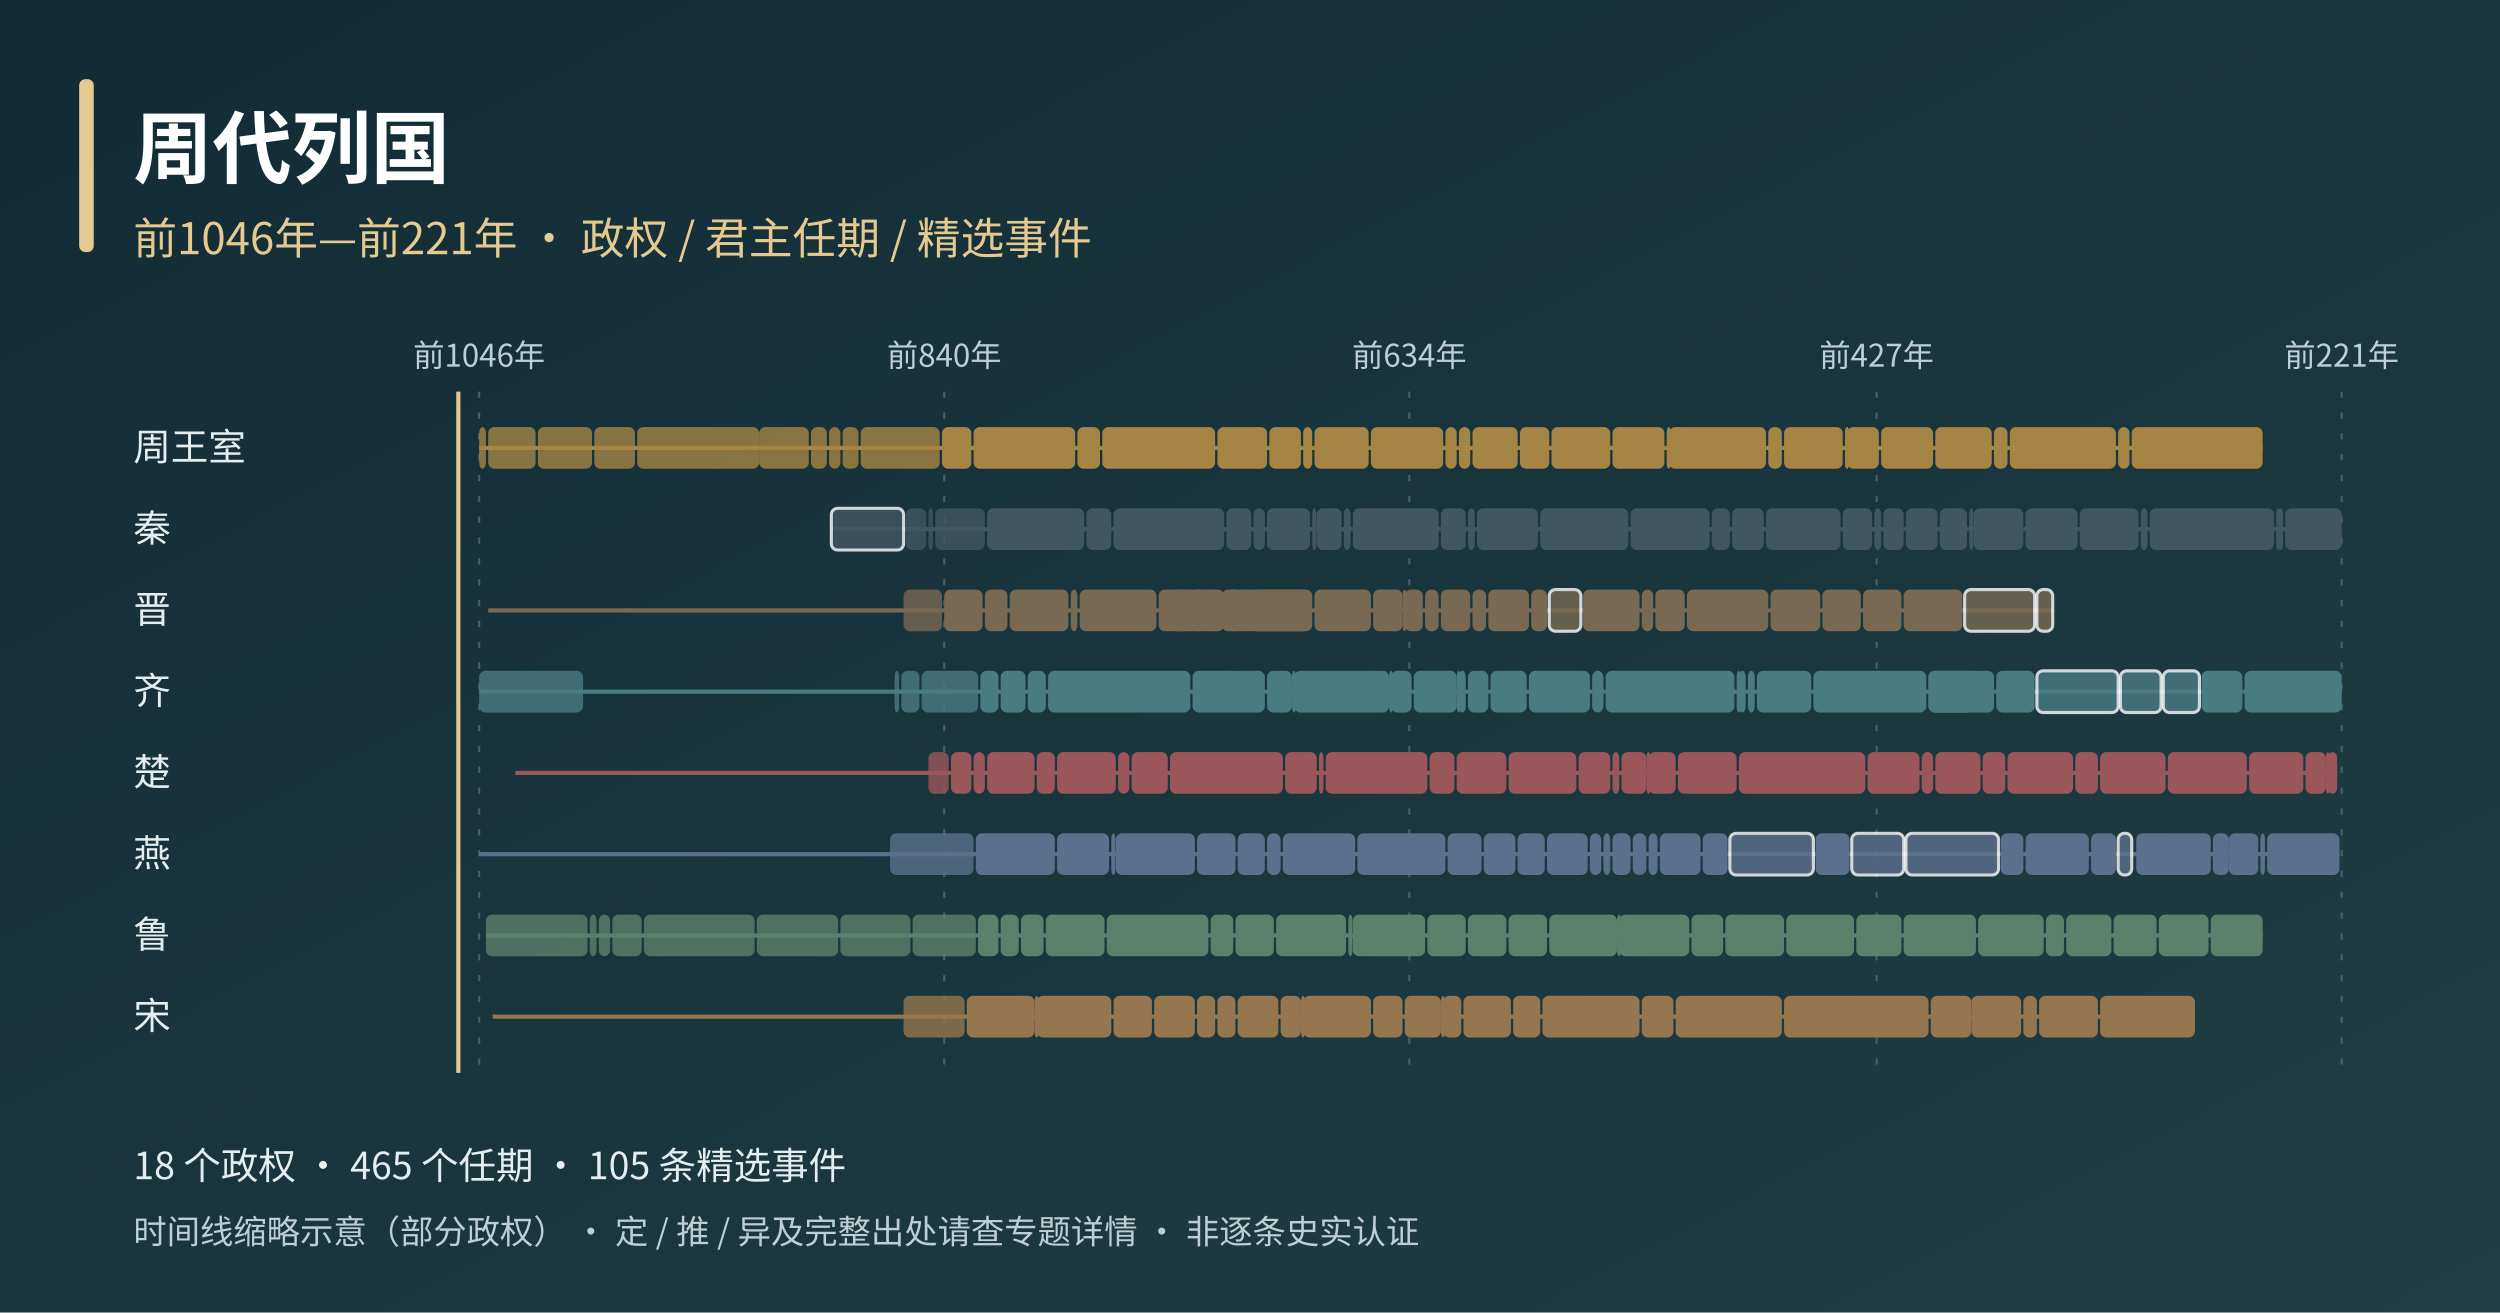
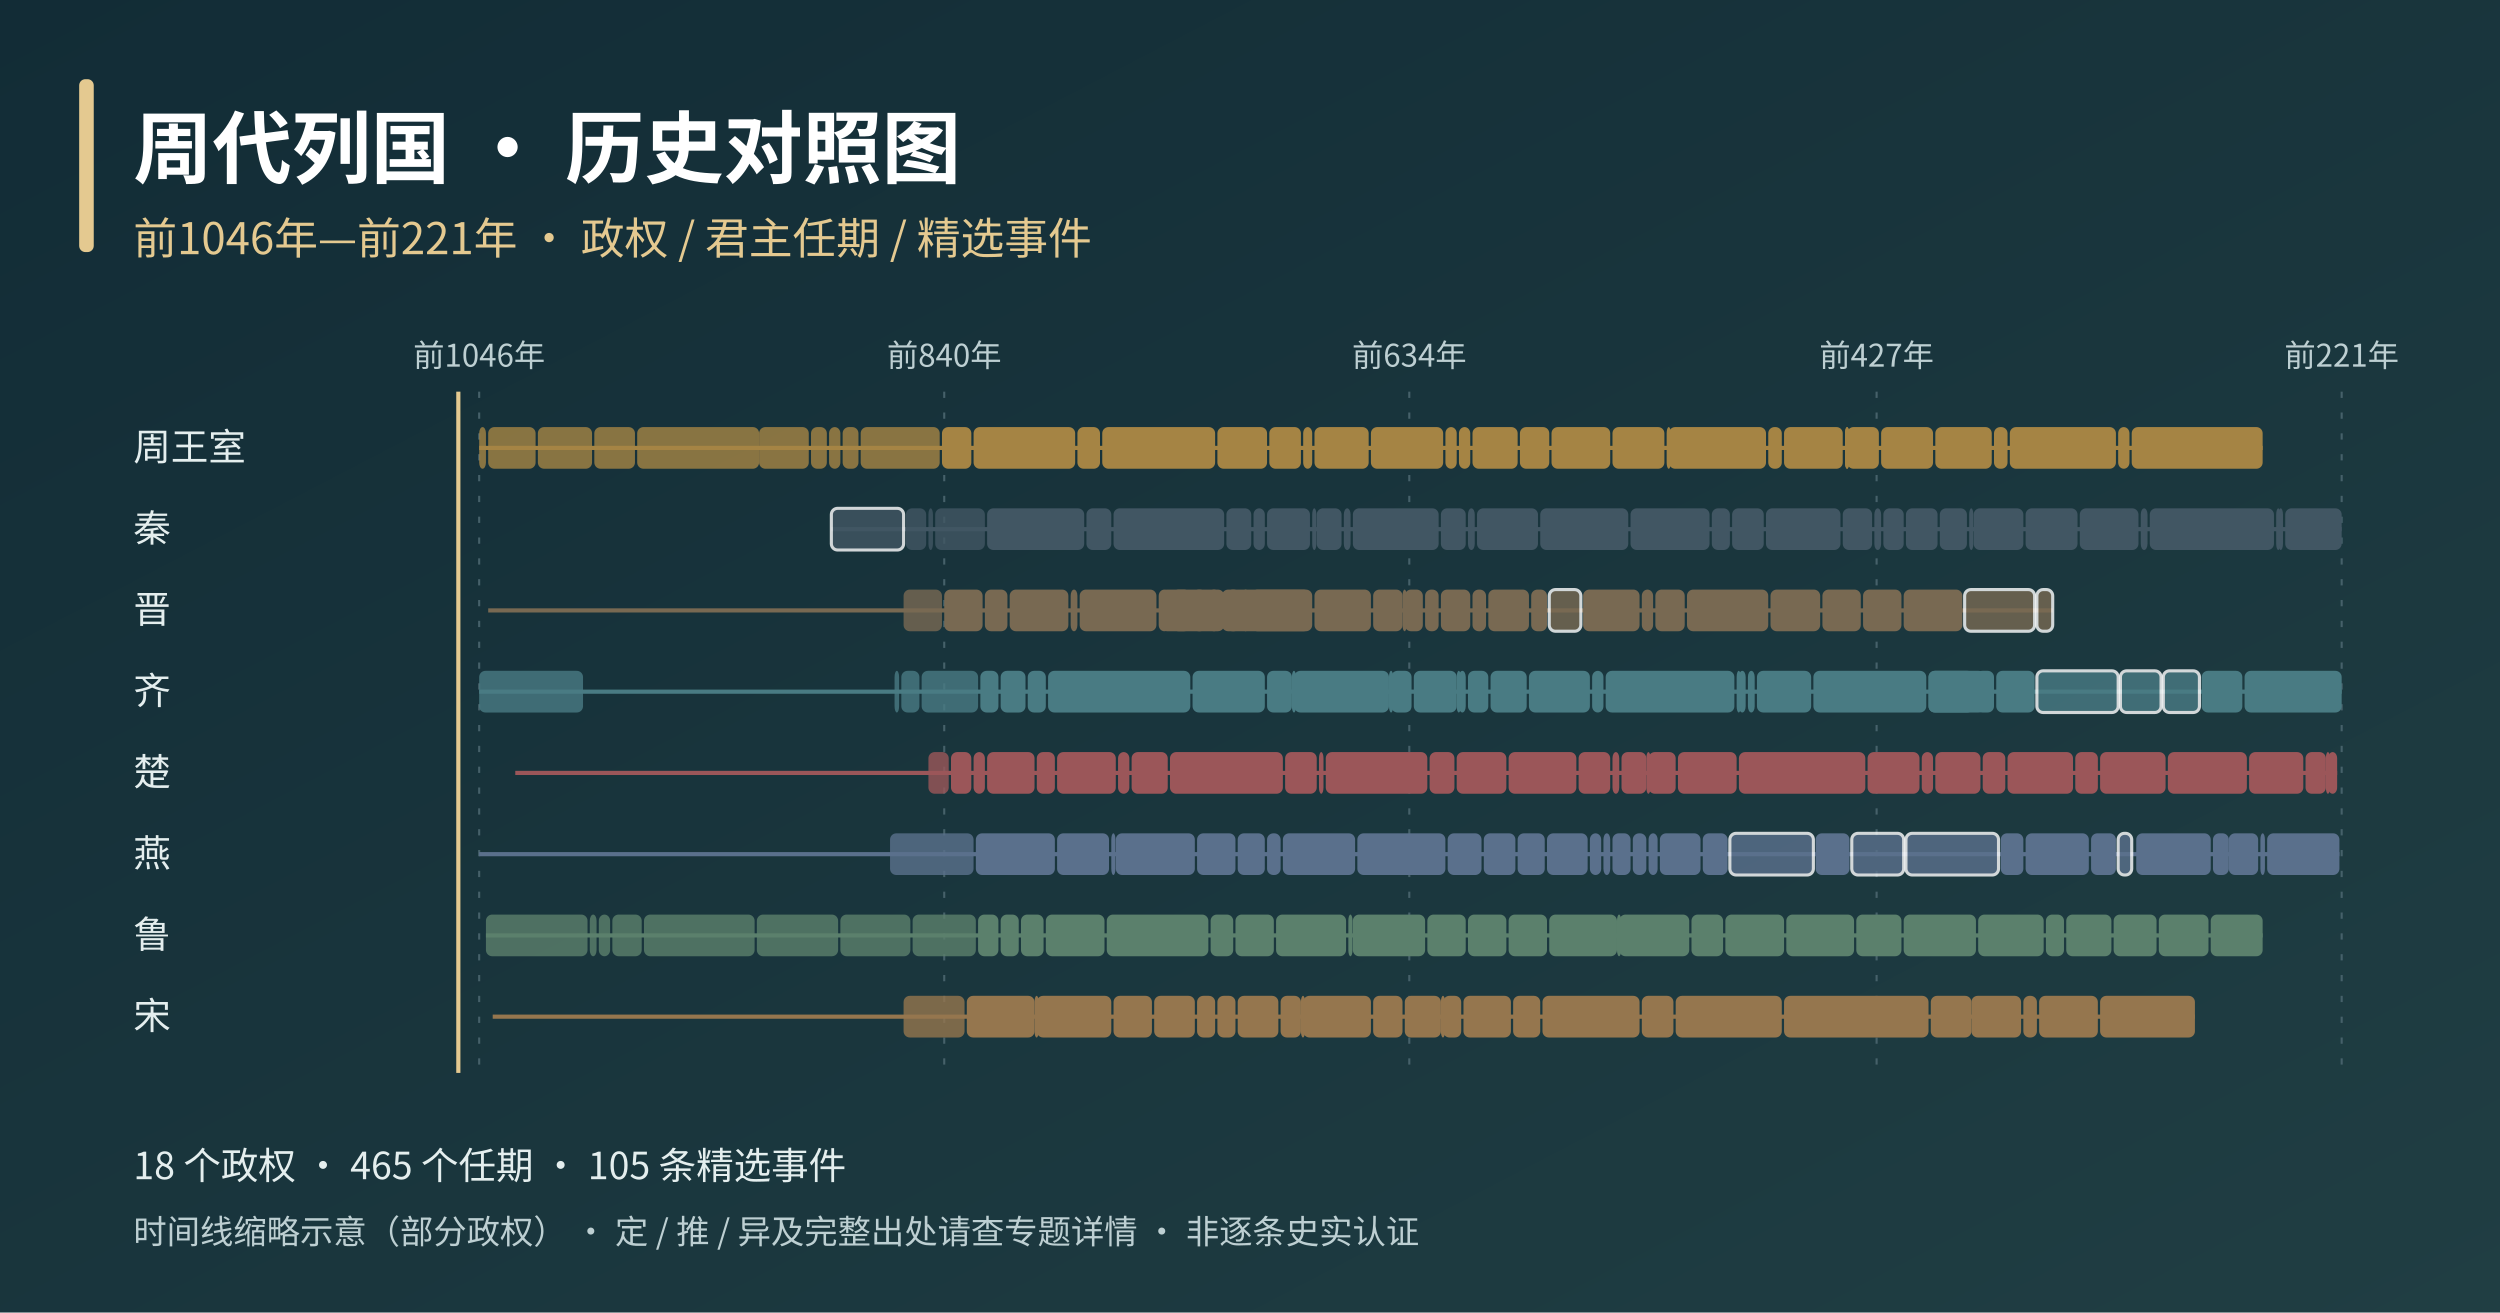
<svg xmlns="http://www.w3.org/2000/svg" width="1200" height="630" viewBox="0 0 1200 630" role="img" aria-labelledby="title desc">
  <defs>
    <linearGradient id="bg" x2="1" y2="1">
      <stop stop-color="#122c36" />
      <stop offset="1" stop-color="#203e43" />
    </linearGradient>
  </defs>
  <rect width="1200" height="630" fill="url(#bg)" />
  <rect x="38" y="38" width="7" height="83" rx="3" fill="#e4c990" />
  <g font-family="Noto Sans CJK SC,Microsoft YaHei,PingFang SC,sans-serif">
-     <text x="64" y="85" fill="#ffffff" font-size="38" font-weight="700">周代列国</text>
+     <text x="64" y="85" fill="#ffffff" font-size="38" font-weight="700">周代列国 · 历史对照图</text>
    <text x="64" y="122" fill="#e4c990" font-size="21">前1046年—前221年 · 政权 / 君主任期 / 精选事件</text>
    <path d="M230.00 188V515" stroke="#46616a" stroke-dasharray="3 7" />
    <text x="230.00" y="176" text-anchor="middle" fill="#bdcfd2" font-size="15">前1046年</text>
    <path d="M453.23 188V515" stroke="#46616a" stroke-dasharray="3 7" />
    <text x="453.23" y="176" text-anchor="middle" fill="#bdcfd2" font-size="15">前840年</text>
    <path d="M676.46 188V515" stroke="#46616a" stroke-dasharray="3 7" />
    <text x="676.46" y="176" text-anchor="middle" fill="#bdcfd2" font-size="15">前634年</text>
    <path d="M900.77 188V515" stroke="#46616a" stroke-dasharray="3 7" />
    <text x="900.77" y="176" text-anchor="middle" fill="#bdcfd2" font-size="15">前427年</text>
    <path d="M1124.00 188V515" stroke="#46616a" stroke-dasharray="3 7" />
    <text x="1124.00" y="176" text-anchor="middle" fill="#bdcfd2" font-size="15">前221年</text>
    <text x="64" y="221" fill="#e4eeee" font-size="18">周王室</text>
    <path d="M230 215H1086.073" stroke="#a58444" stroke-width="2" />
    <rect x="230.00" y="205" width="3.25" height="20" rx="3" fill="#a58444" opacity="0.8" />
    <rect x="234.33" y="205" width="22.76" height="20" rx="3" fill="#a58444" opacity="0.8" />
    <rect x="258.17" y="205" width="26.01" height="20" rx="3" fill="#a58444" opacity="0.8" />
    <rect x="285.27" y="205" width="19.51" height="20" rx="3" fill="#a58444" opacity="0.8" />
    <rect x="305.85" y="205" width="58.52" height="20" rx="3" fill="#a58444" opacity="0.8" />
    <rect x="364.37" y="205" width="23.84" height="20" rx="3" fill="#a58444" opacity="0.8" />
    <rect x="389.29" y="205" width="7.59" height="20" rx="3" fill="#a58444" opacity="0.8" />
    <rect x="397.96" y="205" width="5.42" height="20" rx="3" fill="#a58444" opacity="0.8" />
    <rect x="404.47" y="205" width="7.59" height="20" rx="3" fill="#a58444" opacity="0.8" />
    <rect x="413.13" y="205" width="37.93" height="20" rx="3" fill="#a58444" opacity="0.8" />
    <rect x="452.15" y="205" width="14.09" height="20" rx="3" fill="#a58444" opacity="1" />
    <rect x="467.32" y="205" width="48.76" height="20" rx="3" fill="#a58444" opacity="1" />
    <rect x="517.16" y="205" width="10.84" height="20" rx="3" fill="#a58444" opacity="1" />
    <rect x="529.08" y="205" width="54.18" height="20" rx="3" fill="#a58444" opacity="1" />
    <rect x="584.35" y="205" width="23.84" height="20" rx="3" fill="#a58444" opacity="1" />
    <rect x="609.27" y="205" width="15.17" height="20" rx="3" fill="#a58444" opacity="1" />
    <rect x="625.53" y="205" width="4.33" height="20" rx="3" fill="#a58444" opacity="1" />
    <rect x="630.95" y="205" width="26.01" height="20" rx="3" fill="#a58444" opacity="1" />
    <rect x="658.04" y="205" width="34.68" height="20" rx="3" fill="#a58444" opacity="1" />
    <rect x="693.80" y="205" width="5.42" height="20" rx="3" fill="#a58444" opacity="1" />
    <rect x="700.30" y="205" width="5.42" height="20" rx="3" fill="#a58444" opacity="1" />
    <rect x="706.80" y="205" width="21.67" height="20" rx="3" fill="#a58444" opacity="1" />
    <rect x="729.56" y="205" width="14.09" height="20" rx="3" fill="#a58444" opacity="1" />
    <rect x="744.73" y="205" width="28.17" height="20" rx="3" fill="#a58444" opacity="1" />
    <rect x="773.99" y="205" width="24.92" height="20" rx="3" fill="#a58444" opacity="1" />
    <rect x="799.99" y="205" width="2.00" height="20" rx="3" fill="#a58444" opacity="1" />
    <rect x="801.08" y="205" width="46.60" height="20" rx="3" fill="#a58444" opacity="1" />
    <rect x="848.76" y="205" width="6.50" height="20" rx="3" fill="#a58444" opacity="1" />
    <rect x="856.34" y="205" width="28.17" height="20" rx="3" fill="#a58444" opacity="1" />
    <rect x="885.60" y="205" width="2.00" height="20" rx="3" fill="#a58444" opacity="1" />
    <rect x="885.60" y="205" width="2.00" height="20" rx="3" fill="#a58444" opacity="1" />
    <rect x="886.68" y="205" width="15.17" height="20" rx="3" fill="#a58444" opacity="1" />
    <rect x="902.94" y="205" width="24.92" height="20" rx="3" fill="#a58444" opacity="1" />
    <rect x="928.95" y="205" width="27.09" height="20" rx="3" fill="#a58444" opacity="1" />
    <rect x="957.12" y="205" width="6.50" height="20" rx="3" fill="#a58444" opacity="1" />
    <rect x="964.71" y="205" width="50.93" height="20" rx="3" fill="#a58444" opacity="1" />
    <rect x="1016.72" y="205" width="5.42" height="20" rx="3" fill="#a58444" opacity="1" />
    <rect x="1023.22" y="205" width="62.85" height="20" rx="3" fill="#a58444" opacity="1" />
    <text x="64" y="260" fill="#e4eeee" font-size="18">秦</text>
    <path d="M399.047 254H1124" stroke="#415663" stroke-width="2" />
    <rect x="399.05" y="244" width="34.68" height="20" rx="3" fill="#415663" opacity="0.8" stroke="#ffffff" stroke-width="1.5" />
    <rect x="434.81" y="244" width="9.75" height="20" rx="3" fill="#415663" opacity="0.8" />
    <rect x="445.64" y="244" width="2.17" height="20" rx="3" fill="#415663" opacity="0.8" />
    <rect x="448.89" y="244" width="23.84" height="20" rx="3" fill="#415663" opacity="0.8" />
    <rect x="473.82" y="244" width="46.60" height="20" rx="3" fill="#415663" opacity="1" />
    <rect x="521.50" y="244" width="11.92" height="20" rx="3" fill="#415663" opacity="1" />
    <rect x="534.50" y="244" width="53.10" height="20" rx="3" fill="#415663" opacity="1" />
    <rect x="588.68" y="244" width="11.92" height="20" rx="3" fill="#415663" opacity="1" />
    <rect x="601.69" y="244" width="5.42" height="20" rx="3" fill="#415663" opacity="1" />
    <rect x="608.19" y="244" width="20.59" height="20" rx="3" fill="#415663" opacity="1" />
    <rect x="629.86" y="244" width="2.00" height="20" rx="3" fill="#415663" opacity="1" />
    <rect x="632.03" y="244" width="11.92" height="20" rx="3" fill="#415663" opacity="1" />
    <rect x="645.03" y="244" width="3.25" height="20" rx="3" fill="#415663" opacity="1" />
    <rect x="649.37" y="244" width="41.18" height="20" rx="3" fill="#415663" opacity="1" />
    <rect x="691.63" y="244" width="11.92" height="20" rx="3" fill="#415663" opacity="1" />
    <rect x="704.63" y="244" width="3.25" height="20" rx="3" fill="#415663" opacity="1" />
    <rect x="708.97" y="244" width="29.26" height="20" rx="3" fill="#415663" opacity="1" />
    <rect x="739.31" y="244" width="42.26" height="20" rx="3" fill="#415663" opacity="1" />
    <rect x="782.65" y="244" width="37.93" height="20" rx="3" fill="#415663" opacity="1" />
    <rect x="821.67" y="244" width="8.67" height="20" rx="3" fill="#415663" opacity="1" />
    <rect x="831.42" y="244" width="15.17" height="20" rx="3" fill="#415663" opacity="1" />
    <rect x="847.67" y="244" width="35.76" height="20" rx="3" fill="#415663" opacity="1" />
    <rect x="884.52" y="244" width="14.09" height="20" rx="3" fill="#415663" opacity="1" />
    <rect x="899.69" y="244" width="3.25" height="20" rx="3" fill="#415663" opacity="1" />
    <rect x="904.02" y="244" width="9.75" height="20" rx="3" fill="#415663" opacity="1" />
    <rect x="914.86" y="244" width="15.17" height="20" rx="3" fill="#415663" opacity="1" />
    <rect x="931.11" y="244" width="13.00" height="20" rx="3" fill="#415663" opacity="1" />
    <rect x="945.20" y="244" width="2.00" height="20" rx="3" fill="#415663" opacity="1" />
    <rect x="947.37" y="244" width="23.84" height="20" rx="3" fill="#415663" opacity="1" />
    <rect x="972.29" y="244" width="24.92" height="20" rx="3" fill="#415663" opacity="1" />
    <rect x="998.30" y="244" width="28.17" height="20" rx="3" fill="#415663" opacity="1" />
    <rect x="1027.56" y="244" width="3.25" height="20" rx="3" fill="#415663" opacity="1" />
    <rect x="1031.89" y="244" width="59.60" height="20" rx="3" fill="#415663" opacity="1" />
    <rect x="1092.57" y="244" width="2.00" height="20" rx="3" fill="#415663" opacity="1" />
    <rect x="1093.66" y="244" width="2.17" height="20" rx="3" fill="#415663" opacity="1" />
    <rect x="1096.91" y="244" width="27.09" height="20" rx="3" fill="#415663" opacity="1" />
    <text x="64" y="299" fill="#e4eeee" font-size="18">晋</text>
    <path d="M234.335 293H985.295" stroke="#786952" stroke-width="2" />
    <rect x="433.72" y="283" width="18.42" height="20" rx="3" fill="#786952" opacity="0.8" />
    <rect x="453.23" y="283" width="18.42" height="20" rx="3" fill="#786952" opacity="1" />
    <rect x="472.73" y="283" width="10.84" height="20" rx="3" fill="#786952" opacity="1" />
    <rect x="484.65" y="283" width="28.17" height="20" rx="3" fill="#786952" opacity="1" />
    <rect x="513.91" y="283" width="3.25" height="20" rx="3" fill="#786952" opacity="1" />
    <rect x="518.25" y="283" width="36.84" height="20" rx="3" fill="#786952" opacity="1" />
    <rect x="556.17" y="283" width="5.42" height="20" rx="3" fill="#786952" opacity="1" />
    <rect x="557.26" y="283" width="14.09" height="20" rx="3" fill="#786952" opacity="1" />
    <rect x="562.68" y="283" width="16.25" height="20" rx="3" fill="#786952" opacity="1" />
    <rect x="572.43" y="283" width="15.17" height="20" rx="3" fill="#786952" opacity="1" />
    <rect x="580.01" y="283" width="5.42" height="20" rx="3" fill="#786952" opacity="1" />
    <rect x="586.52" y="283" width="8.67" height="20" rx="3" fill="#786952" opacity="1" />
    <rect x="588.68" y="283" width="41.18" height="20" rx="3" fill="#786952" opacity="1" />
    <rect x="596.27" y="283" width="3.25" height="20" rx="3" fill="#786952" opacity="1" />
    <rect x="600.60" y="283" width="28.17" height="20" rx="3" fill="#786952" opacity="1" />
    <rect x="630.95" y="283" width="27.09" height="20" rx="3" fill="#786952" opacity="1" />
    <rect x="659.12" y="283" width="14.09" height="20" rx="3" fill="#786952" opacity="1" />
    <rect x="673.21" y="283" width="2.00" height="20" rx="3" fill="#786952" opacity="1" />
    <rect x="674.29" y="283" width="8.67" height="20" rx="3" fill="#786952" opacity="1" />
    <rect x="684.04" y="283" width="6.50" height="20" rx="3" fill="#786952" opacity="1" />
    <rect x="691.63" y="283" width="14.09" height="20" rx="3" fill="#786952" opacity="1" />
    <rect x="706.80" y="283" width="6.50" height="20" rx="3" fill="#786952" opacity="1" />
    <rect x="714.39" y="283" width="19.51" height="20" rx="3" fill="#786952" opacity="1" />
    <rect x="734.97" y="283" width="7.59" height="20" rx="3" fill="#786952" opacity="1" />
    <rect x="743.64" y="283" width="15.17" height="20" rx="3" fill="#786952" opacity="0.8" stroke="#ffffff" stroke-width="1.5" />
    <rect x="759.90" y="283" width="27.09" height="20" rx="3" fill="#786952" opacity="1" />
    <rect x="788.07" y="283" width="5.42" height="20" rx="3" fill="#786952" opacity="1" />
    <rect x="794.57" y="283" width="14.09" height="20" rx="3" fill="#786952" opacity="1" />
    <rect x="809.75" y="283" width="39.01" height="20" rx="3" fill="#786952" opacity="1" />
    <rect x="849.84" y="283" width="23.84" height="20" rx="3" fill="#786952" opacity="1" />
    <rect x="874.76" y="283" width="18.42" height="20" rx="3" fill="#786952" opacity="1" />
    <rect x="894.27" y="283" width="18.42" height="20" rx="3" fill="#786952" opacity="1" />
    <rect x="913.77" y="283" width="28.17" height="20" rx="3" fill="#786952" opacity="1" />
    <rect x="943.03" y="283" width="33.59" height="20" rx="3" fill="#786952" opacity="0.8" stroke="#ffffff" stroke-width="1.5" />
    <rect x="977.71" y="283" width="7.59" height="20" rx="3" fill="#786952" opacity="0.8" stroke="#ffffff" stroke-width="1.5" />
    <text x="64" y="338" fill="#e4eeee" font-size="18">齐</text>
    <path d="M230 332H1124" stroke="#497b83" stroke-width="2" />
    <rect x="230.00" y="322" width="49.85" height="20" rx="3" fill="#497b83" opacity="0.8" />
    <rect x="429.39" y="322" width="2.17" height="20" rx="3" fill="#497b83" opacity="0.8" />
    <rect x="432.64" y="322" width="8.67" height="20" rx="3" fill="#497b83" opacity="0.8" />
    <rect x="442.39" y="322" width="27.09" height="20" rx="3" fill="#497b83" opacity="0.8" />
    <rect x="470.57" y="322" width="8.67" height="20" rx="3" fill="#497b83" opacity="1" />
    <rect x="480.32" y="322" width="11.92" height="20" rx="3" fill="#497b83" opacity="1" />
    <rect x="493.32" y="322" width="8.67" height="20" rx="3" fill="#497b83" opacity="1" />
    <rect x="503.08" y="322" width="68.27" height="20" rx="3" fill="#497b83" opacity="1" />
    <rect x="572.43" y="322" width="34.68" height="20" rx="3" fill="#497b83" opacity="1" />
    <rect x="608.19" y="322" width="11.92" height="20" rx="3" fill="#497b83" opacity="1" />
    <rect x="620.11" y="322" width="2.00" height="20" rx="3" fill="#497b83" opacity="1" />
    <rect x="621.19" y="322" width="45.51" height="20" rx="3" fill="#497b83" opacity="1" />
    <rect x="666.71" y="322" width="2.00" height="20" rx="3" fill="#497b83" opacity="1" />
    <rect x="667.79" y="322" width="9.75" height="20" rx="3" fill="#497b83" opacity="1" />
    <rect x="678.63" y="322" width="20.59" height="20" rx="3" fill="#497b83" opacity="1" />
    <rect x="699.21" y="322" width="2.00" height="20" rx="3" fill="#497b83" opacity="1" />
    <rect x="700.30" y="322" width="3.25" height="20" rx="3" fill="#497b83" opacity="1" />
    <rect x="704.63" y="322" width="9.75" height="20" rx="3" fill="#497b83" opacity="1" />
    <rect x="715.47" y="322" width="17.34" height="20" rx="3" fill="#497b83" opacity="1" />
    <rect x="733.89" y="322" width="29.26" height="20" rx="3" fill="#497b83" opacity="1" />
    <rect x="764.23" y="322" width="5.42" height="20" rx="3" fill="#497b83" opacity="1" />
    <rect x="770.73" y="322" width="61.77" height="20" rx="3" fill="#497b83" opacity="1" />
    <rect x="833.59" y="322" width="2.00" height="20" rx="3" fill="#497b83" opacity="1" />
    <rect x="834.67" y="322" width="3.25" height="20" rx="3" fill="#497b83" opacity="1" />
    <rect x="839.00" y="322" width="3.25" height="20" rx="3" fill="#497b83" opacity="1" />
    <rect x="843.34" y="322" width="26.01" height="20" rx="3" fill="#497b83" opacity="1" />
    <rect x="870.43" y="322" width="54.18" height="20" rx="3" fill="#497b83" opacity="1" />
    <rect x="925.69" y="322" width="27.09" height="20" rx="3" fill="#497b83" opacity="1" />
    <rect x="925.69" y="322" width="21.67" height="20" rx="3" fill="#497b83" opacity="1" />
    <rect x="948.45" y="322" width="8.67" height="20" rx="3" fill="#497b83" opacity="1" />
    <rect x="958.20" y="322" width="18.42" height="20" rx="3" fill="#497b83" opacity="1" />
    <rect x="977.71" y="322" width="39.01" height="20" rx="3" fill="#497b83" opacity="0.8" stroke="#ffffff" stroke-width="1.5" />
    <rect x="1017.80" y="322" width="19.51" height="20" rx="3" fill="#497b83" opacity="0.8" stroke="#ffffff" stroke-width="1.5" />
    <rect x="1038.39" y="322" width="17.34" height="20" rx="3" fill="#497b83" opacity="0.8" stroke="#ffffff" stroke-width="1.5" />
    <rect x="1056.81" y="322" width="19.51" height="20" rx="3" fill="#497b83" opacity="1" />
    <rect x="1077.40" y="322" width="46.60" height="20" rx="3" fill="#497b83" opacity="1" />
    <text x="64" y="377" fill="#e4eeee" font-size="18">楚</text>
    <path d="M247.338 371H1121.833" stroke="#9b5659" stroke-width="2" />
    <rect x="445.64" y="361" width="9.75" height="20" rx="3" fill="#9b5659" opacity="0.8" />
    <rect x="456.48" y="361" width="9.75" height="20" rx="3" fill="#9b5659" opacity="1" />
    <rect x="467.32" y="361" width="5.42" height="20" rx="3" fill="#9b5659" opacity="1" />
    <rect x="473.82" y="361" width="22.76" height="20" rx="3" fill="#9b5659" opacity="1" />
    <rect x="497.66" y="361" width="8.67" height="20" rx="3" fill="#9b5659" opacity="1" />
    <rect x="507.41" y="361" width="28.17" height="20" rx="3" fill="#9b5659" opacity="1" />
    <rect x="536.67" y="361" width="5.42" height="20" rx="3" fill="#9b5659" opacity="1" />
    <rect x="543.17" y="361" width="17.34" height="20" rx="3" fill="#9b5659" opacity="1" />
    <rect x="561.59" y="361" width="54.18" height="20" rx="3" fill="#9b5659" opacity="1" />
    <rect x="616.86" y="361" width="15.17" height="20" rx="3" fill="#9b5659" opacity="1" />
    <rect x="633.11" y="361" width="2.17" height="20" rx="3" fill="#9b5659" opacity="1" />
    <rect x="636.36" y="361" width="48.76" height="20" rx="3" fill="#9b5659" opacity="1" />
    <rect x="686.21" y="361" width="11.92" height="20" rx="3" fill="#9b5659" opacity="1" />
    <rect x="699.21" y="361" width="23.84" height="20" rx="3" fill="#9b5659" opacity="1" />
    <rect x="724.14" y="361" width="32.51" height="20" rx="3" fill="#9b5659" opacity="1" />
    <rect x="757.73" y="361" width="15.17" height="20" rx="3" fill="#9b5659" opacity="1" />
    <rect x="773.99" y="361" width="3.25" height="20" rx="3" fill="#9b5659" opacity="1" />
    <rect x="778.32" y="361" width="11.92" height="20" rx="3" fill="#9b5659" opacity="1" />
    <rect x="790.24" y="361" width="2.00" height="20" rx="3" fill="#9b5659" opacity="1" />
    <rect x="791.32" y="361" width="13.00" height="20" rx="3" fill="#9b5659" opacity="1" />
    <rect x="805.41" y="361" width="28.17" height="20" rx="3" fill="#9b5659" opacity="1" />
    <rect x="834.67" y="361" width="60.68" height="20" rx="3" fill="#9b5659" opacity="1" />
    <rect x="896.44" y="361" width="24.92" height="20" rx="3" fill="#9b5659" opacity="1" />
    <rect x="922.44" y="361" width="5.42" height="20" rx="3" fill="#9b5659" opacity="1" />
    <rect x="928.95" y="361" width="21.67" height="20" rx="3" fill="#9b5659" opacity="1" />
    <rect x="951.70" y="361" width="10.84" height="20" rx="3" fill="#9b5659" opacity="1" />
    <rect x="963.62" y="361" width="31.43" height="20" rx="3" fill="#9b5659" opacity="1" />
    <rect x="996.13" y="361" width="10.84" height="20" rx="3" fill="#9b5659" opacity="1" />
    <rect x="1008.05" y="361" width="31.43" height="20" rx="3" fill="#9b5659" opacity="1" />
    <rect x="1040.56" y="361" width="37.93" height="20" rx="3" fill="#9b5659" opacity="1" />
    <rect x="1079.57" y="361" width="26.01" height="20" rx="3" fill="#9b5659" opacity="1" />
    <rect x="1106.66" y="361" width="9.75" height="20" rx="3" fill="#9b5659" opacity="1" />
    <rect x="1116.41" y="361" width="2.00" height="20" rx="3" fill="#9b5659" opacity="1" />
    <rect x="1117.50" y="361" width="4.33" height="20" rx="3" fill="#9b5659" opacity="1" />
    <text x="64" y="416" fill="#e4eeee" font-size="18">燕</text>
    <path d="M230 410H1122.916" stroke="#5a708c" stroke-width="2" />
    <rect x="427.22" y="400" width="40.09" height="20" rx="3" fill="#5a708c" opacity="0.8" />
    <rect x="468.40" y="400" width="37.93" height="20" rx="3" fill="#5a708c" opacity="1" />
    <rect x="507.41" y="400" width="24.92" height="20" rx="3" fill="#5a708c" opacity="1" />
    <rect x="533.42" y="400" width="2.00" height="20" rx="3" fill="#5a708c" opacity="1" />
    <rect x="535.59" y="400" width="37.93" height="20" rx="3" fill="#5a708c" opacity="1" />
    <rect x="574.60" y="400" width="18.42" height="20" rx="3" fill="#5a708c" opacity="1" />
    <rect x="594.10" y="400" width="13.00" height="20" rx="3" fill="#5a708c" opacity="1" />
    <rect x="608.19" y="400" width="6.50" height="20" rx="3" fill="#5a708c" opacity="1" />
    <rect x="615.77" y="400" width="34.68" height="20" rx="3" fill="#5a708c" opacity="1" />
    <rect x="651.53" y="400" width="42.26" height="20" rx="3" fill="#5a708c" opacity="1" />
    <rect x="694.88" y="400" width="16.25" height="20" rx="3" fill="#5a708c" opacity="1" />
    <rect x="712.22" y="400" width="15.17" height="20" rx="3" fill="#5a708c" opacity="1" />
    <rect x="728.47" y="400" width="13.00" height="20" rx="3" fill="#5a708c" opacity="1" />
    <rect x="742.56" y="400" width="19.51" height="20" rx="3" fill="#5a708c" opacity="1" />
    <rect x="763.15" y="400" width="5.42" height="20" rx="3" fill="#5a708c" opacity="1" />
    <rect x="769.65" y="400" width="3.25" height="20" rx="3" fill="#5a708c" opacity="1" />
    <rect x="773.99" y="400" width="8.67" height="20" rx="3" fill="#5a708c" opacity="1" />
    <rect x="783.74" y="400" width="6.50" height="20" rx="3" fill="#5a708c" opacity="1" />
    <rect x="791.32" y="400" width="4.33" height="20" rx="3" fill="#5a708c" opacity="1" />
    <rect x="796.74" y="400" width="19.51" height="20" rx="3" fill="#5a708c" opacity="1" />
    <rect x="817.33" y="400" width="11.92" height="20" rx="3" fill="#5a708c" opacity="1" />
    <rect x="830.33" y="400" width="40.09" height="20" rx="3" fill="#5a708c" opacity="0.8" stroke="#ffffff" stroke-width="1.5" />
    <rect x="871.51" y="400" width="16.25" height="20" rx="3" fill="#5a708c" opacity="1" />
    <rect x="888.85" y="400" width="24.92" height="20" rx="3" fill="#5a708c" opacity="0.8" stroke="#ffffff" stroke-width="1.5" />
    <rect x="914.86" y="400" width="44.43" height="20" rx="3" fill="#5a708c" opacity="0.8" stroke="#ffffff" stroke-width="1.5" />
    <rect x="960.37" y="400" width="10.84" height="20" rx="3" fill="#5a708c" opacity="1" />
    <rect x="972.29" y="400" width="30.34" height="20" rx="3" fill="#5a708c" opacity="1" />
    <rect x="1003.72" y="400" width="11.92" height="20" rx="3" fill="#5a708c" opacity="1" />
    <rect x="1016.72" y="400" width="6.50" height="20" rx="3" fill="#5a708c" opacity="0.8" stroke="#ffffff" stroke-width="1.5" />
    <rect x="1025.39" y="400" width="35.76" height="20" rx="3" fill="#5a708c" opacity="1" />
    <rect x="1062.23" y="400" width="7.59" height="20" rx="3" fill="#5a708c" opacity="1" />
    <rect x="1069.82" y="400" width="14.09" height="20" rx="3" fill="#5a708c" opacity="1" />
    <rect x="1084.99" y="400" width="2.17" height="20" rx="3" fill="#5a708c" opacity="1" />
    <rect x="1088.24" y="400" width="34.68" height="20" rx="3" fill="#5a708c" opacity="1" />
    <text x="64" y="455" fill="#e4eeee" font-size="18">鲁</text>
    <path d="M233.251 449H1086.073" stroke="#5b806c" stroke-width="2" />
    <rect x="233.25" y="439" width="48.76" height="20" rx="3" fill="#5b806c" opacity="0.8" />
    <rect x="283.10" y="439" width="3.25" height="20" rx="3" fill="#5b806c" opacity="0.8" />
    <rect x="287.43" y="439" width="5.42" height="20" rx="3" fill="#5b806c" opacity="0.8" />
    <rect x="293.93" y="439" width="14.09" height="20" rx="3" fill="#5b806c" opacity="0.8" />
    <rect x="309.11" y="439" width="53.10" height="20" rx="3" fill="#5b806c" opacity="0.8" />
    <rect x="363.29" y="439" width="39.01" height="20" rx="3" fill="#5b806c" opacity="0.8" />
    <rect x="403.38" y="439" width="33.59" height="20" rx="3" fill="#5b806c" opacity="0.8" />
    <rect x="438.06" y="439" width="30.34" height="20" rx="3" fill="#5b806c" opacity="0.8" />
    <rect x="469.48" y="439" width="9.75" height="20" rx="3" fill="#5b806c" opacity="1" />
    <rect x="480.32" y="439" width="8.67" height="20" rx="3" fill="#5b806c" opacity="1" />
    <rect x="490.07" y="439" width="10.84" height="20" rx="3" fill="#5b806c" opacity="1" />
    <rect x="501.99" y="439" width="28.17" height="20" rx="3" fill="#5b806c" opacity="1" />
    <rect x="531.25" y="439" width="48.76" height="20" rx="3" fill="#5b806c" opacity="1" />
    <rect x="581.10" y="439" width="10.84" height="20" rx="3" fill="#5b806c" opacity="1" />
    <rect x="593.02" y="439" width="18.42" height="20" rx="3" fill="#5b806c" opacity="1" />
    <rect x="612.52" y="439" width="33.59" height="20" rx="3" fill="#5b806c" opacity="1" />
    <rect x="647.20" y="439" width="2.00" height="20" rx="3" fill="#5b806c" opacity="1" />
    <rect x="649.37" y="439" width="34.68" height="20" rx="3" fill="#5b806c" opacity="1" />
    <rect x="685.13" y="439" width="18.42" height="20" rx="3" fill="#5b806c" opacity="1" />
    <rect x="704.63" y="439" width="18.42" height="20" rx="3" fill="#5b806c" opacity="1" />
    <rect x="724.14" y="439" width="18.42" height="20" rx="3" fill="#5b806c" opacity="1" />
    <rect x="743.64" y="439" width="32.51" height="20" rx="3" fill="#5b806c" opacity="1" />
    <rect x="776.15" y="439" width="2.00" height="20" rx="3" fill="#5b806c" opacity="1" />
    <rect x="777.24" y="439" width="33.59" height="20" rx="3" fill="#5b806c" opacity="1" />
    <rect x="811.91" y="439" width="15.17" height="20" rx="3" fill="#5b806c" opacity="1" />
    <rect x="828.17" y="439" width="28.17" height="20" rx="3" fill="#5b806c" opacity="1" />
    <rect x="857.43" y="439" width="32.51" height="20" rx="3" fill="#5b806c" opacity="1" />
    <rect x="891.02" y="439" width="21.67" height="20" rx="3" fill="#5b806c" opacity="1" />
    <rect x="913.77" y="439" width="34.68" height="20" rx="3" fill="#5b806c" opacity="1" />
    <rect x="949.53" y="439" width="31.43" height="20" rx="3" fill="#5b806c" opacity="1" />
    <rect x="982.04" y="439" width="8.67" height="20" rx="3" fill="#5b806c" opacity="1" />
    <rect x="991.80" y="439" width="21.67" height="20" rx="3" fill="#5b806c" opacity="1" />
    <rect x="1014.55" y="439" width="20.59" height="20" rx="3" fill="#5b806c" opacity="1" />
    <rect x="1036.23" y="439" width="23.84" height="20" rx="3" fill="#5b806c" opacity="1" />
    <rect x="1061.15" y="439" width="24.92" height="20" rx="3" fill="#5b806c" opacity="1" />
    <text x="64" y="494" fill="#e4eeee" font-size="18">宋</text>
    <path d="M236.502 488H1053.564" stroke="#95764e" stroke-width="2" />
    <rect x="433.72" y="478" width="29.26" height="20" rx="3" fill="#95764e" opacity="0.8" />
    <rect x="464.07" y="478" width="32.51" height="20" rx="3" fill="#95764e" opacity="1" />
    <rect x="496.57" y="478" width="2.00" height="20" rx="3" fill="#95764e" opacity="1" />
    <rect x="497.66" y="478" width="35.76" height="20" rx="3" fill="#95764e" opacity="1" />
    <rect x="534.50" y="478" width="18.42" height="20" rx="3" fill="#95764e" opacity="1" />
    <rect x="554.01" y="478" width="19.51" height="20" rx="3" fill="#95764e" opacity="1" />
    <rect x="574.60" y="478" width="8.67" height="20" rx="3" fill="#95764e" opacity="1" />
    <rect x="584.35" y="478" width="8.67" height="20" rx="3" fill="#95764e" opacity="1" />
    <rect x="594.10" y="478" width="19.51" height="20" rx="3" fill="#95764e" opacity="1" />
    <rect x="614.69" y="478" width="9.75" height="20" rx="3" fill="#95764e" opacity="1" />
    <rect x="624.44" y="478" width="2.00" height="20" rx="3" fill="#95764e" opacity="1" />
    <rect x="625.53" y="478" width="32.51" height="20" rx="3" fill="#95764e" opacity="1" />
    <rect x="659.12" y="478" width="14.09" height="20" rx="3" fill="#95764e" opacity="1" />
    <rect x="674.29" y="478" width="17.34" height="20" rx="3" fill="#95764e" opacity="1" />
    <rect x="691.63" y="478" width="2.00" height="20" rx="3" fill="#95764e" opacity="1" />
    <rect x="692.71" y="478" width="8.67" height="20" rx="3" fill="#95764e" opacity="1" />
    <rect x="702.47" y="478" width="22.76" height="20" rx="3" fill="#95764e" opacity="1" />
    <rect x="726.31" y="478" width="13.00" height="20" rx="3" fill="#95764e" opacity="1" />
    <rect x="740.39" y="478" width="46.60" height="20" rx="3" fill="#95764e" opacity="1" />
    <rect x="788.07" y="478" width="15.17" height="20" rx="3" fill="#95764e" opacity="1" />
    <rect x="804.33" y="478" width="50.93" height="20" rx="3" fill="#95764e" opacity="1" />
    <rect x="856.34" y="478" width="69.35" height="20" rx="3" fill="#95764e" opacity="1" />
    <rect x="926.78" y="478" width="19.51" height="20" rx="3" fill="#95764e" opacity="1" />
    <rect x="946.28" y="478" width="23.84" height="20" rx="3" fill="#95764e" opacity="1" />
    <rect x="971.21" y="478" width="6.50" height="20" rx="3" fill="#95764e" opacity="1" />
    <rect x="978.79" y="478" width="28.17" height="20" rx="3" fill="#95764e" opacity="1" />
    <rect x="1008.05" y="478" width="45.51" height="20" rx="3" fill="#95764e" opacity="1" />
    <path d="M220 188V515" stroke="#e4c990" stroke-width="2" />
    <text x="64" y="566" fill="#e4eeee" font-size="18">18 个政权 · 465 个任期 · 105 条精选事件</text>
    <text x="64" y="597" fill="#bdcfd2" font-size="16">时间线缩略示意（部分政权） · 定 / 推 / 异及完整出处请查专题详情 · 非逐条史实认证</text>
  </g>
</svg>
